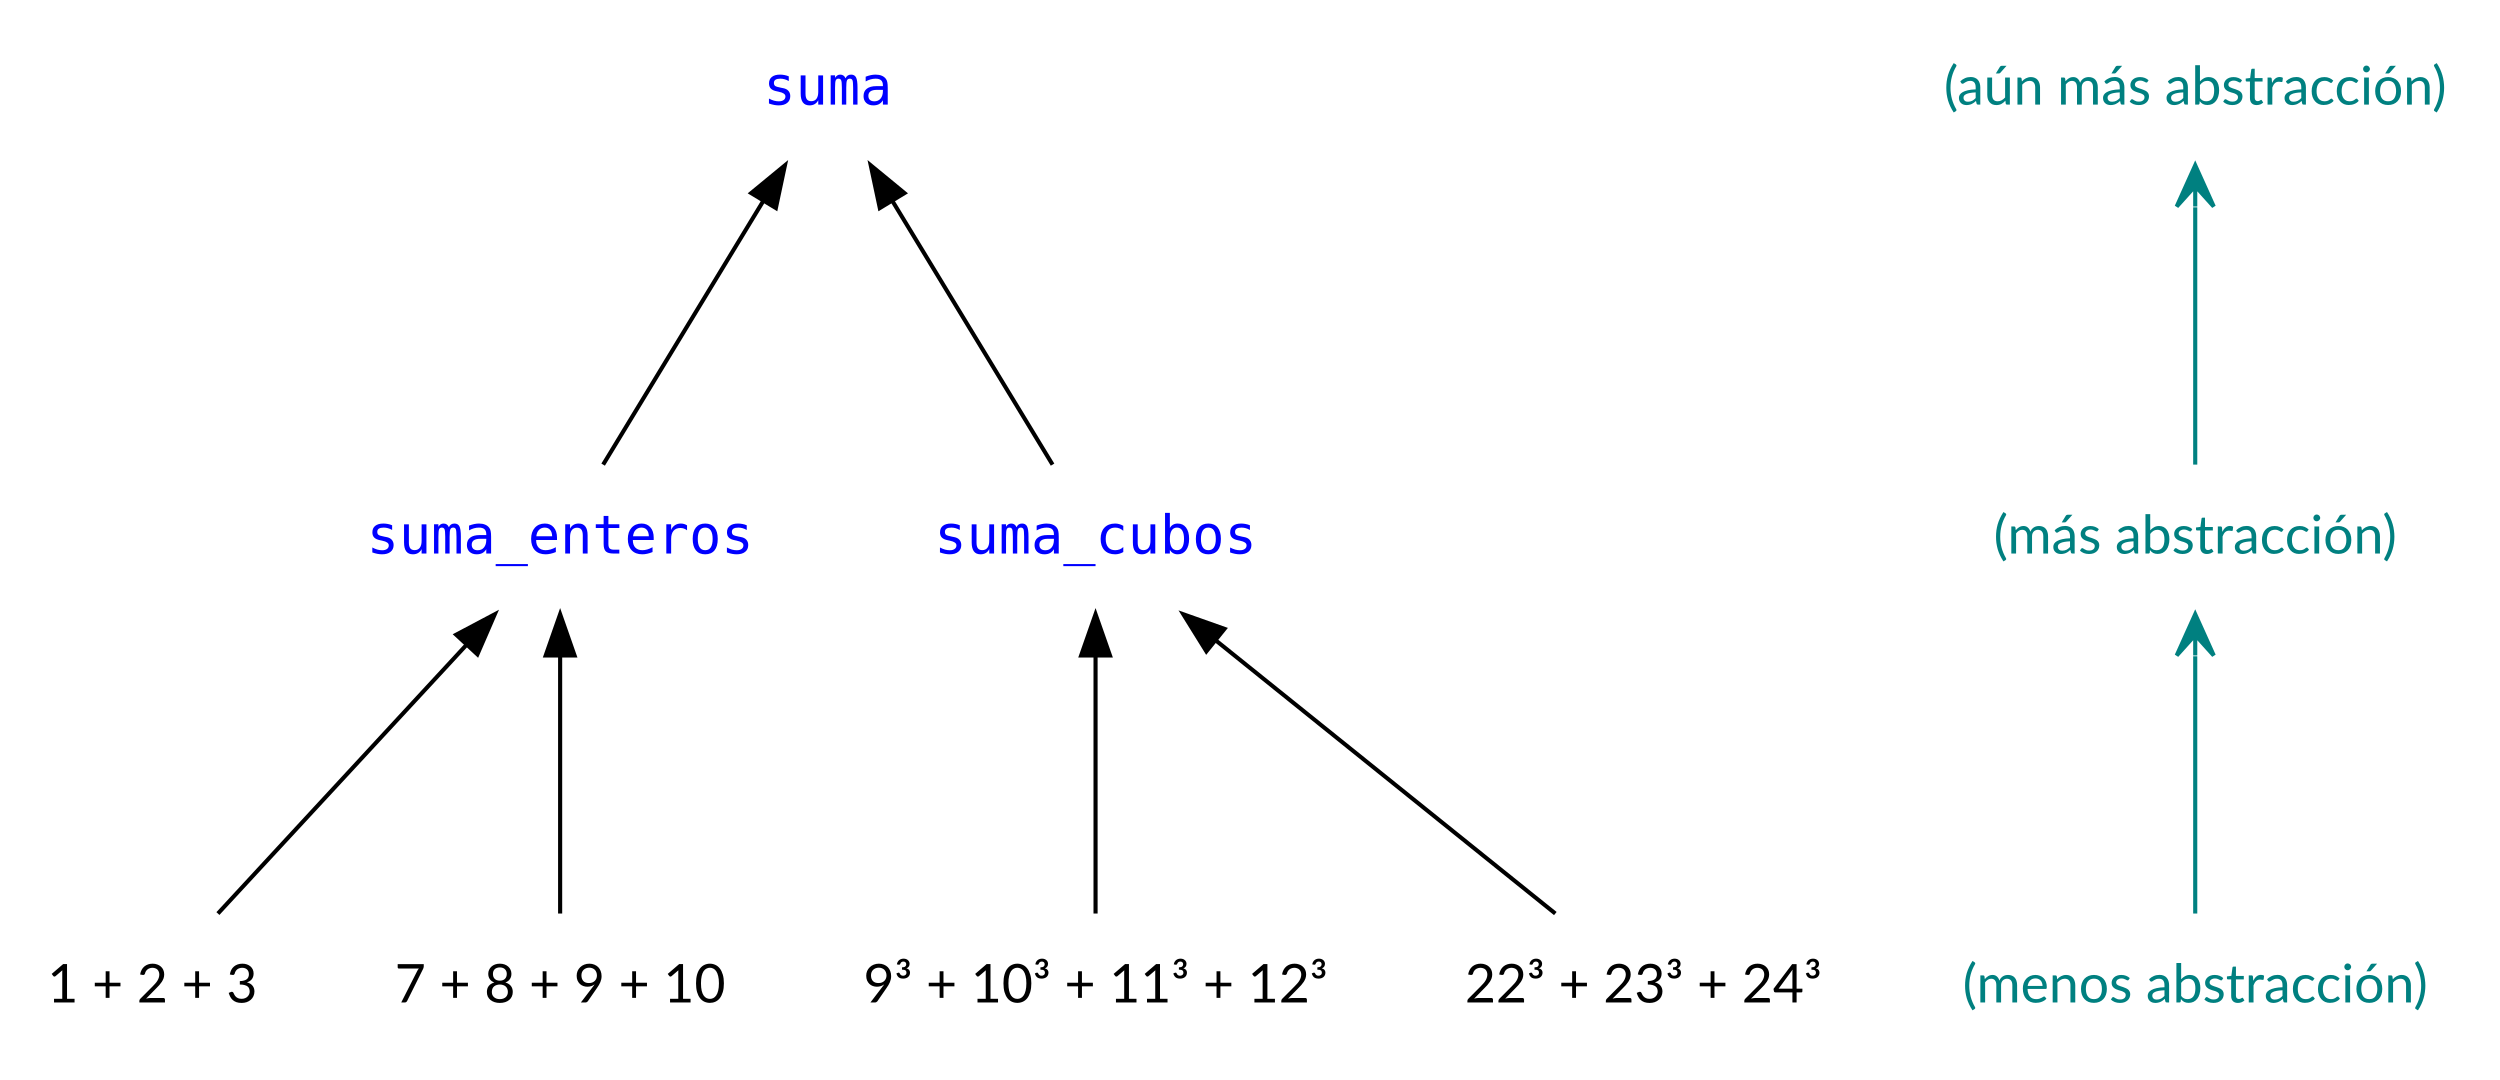
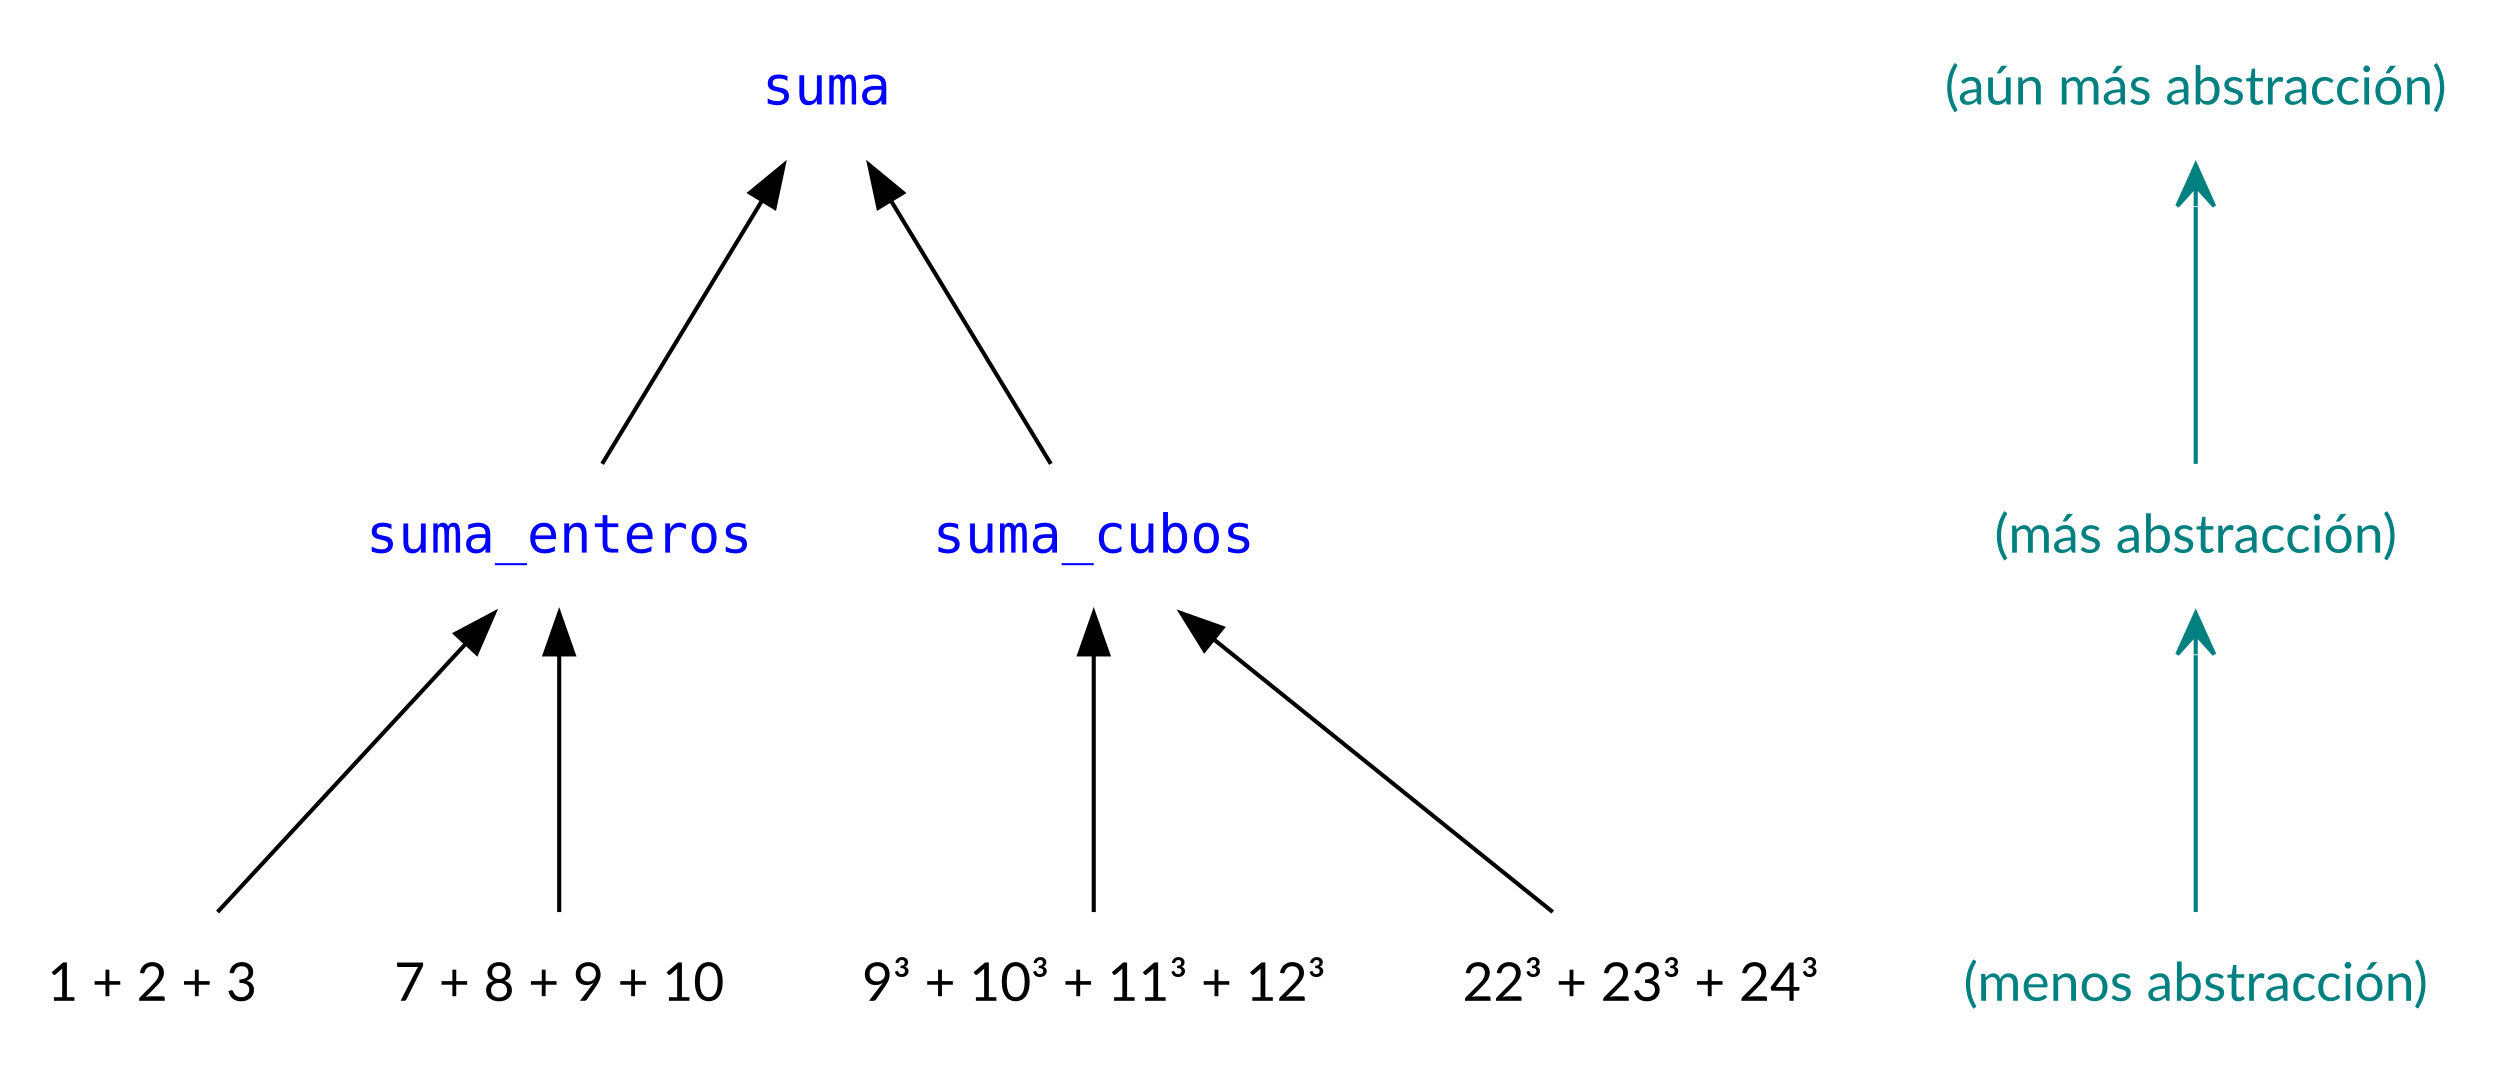
- <svg xmlns="http://www.w3.org/2000/svg" width="607pt" height="262pt" viewBox="0.00 0.00 607.00 262.00">
+ <svg xmlns="http://www.w3.org/2000/svg" width="608pt" height="262pt" viewBox="0.00 0.00 608.00 262.00">
  <g id="graph0" class="graph" transform="scale(1 1) rotate(0) translate(4 258)">
    <g id="node1" class="node">
      <polygon fill="transparent" stroke="transparent" points="308,-145 216,-145 216,-109 308,-109 308,-145" />
      <text text-anchor="middle" x="262" y="-123.6" font-family="monospace" font-size="13.00" fill="blue">suma_cubos</text>
    </g>
    <g id="node3" class="node">
      <polygon fill="transparent" stroke="transparent" points="224,-254 170,-254 170,-218 224,-218 224,-254" />
      <text text-anchor="middle" x="197" y="-232.6" font-family="monospace" font-size="13.00" fill="blue">suma</text>
    </g>
    <g id="edge6" class="edge">
      <path fill="none" stroke="black" d="M251.56,-145.19C241.04,-162.51 224.68,-189.43 212.62,-209.29" />
      <polygon fill="black" stroke="black" points="209.62,-207.49 207.42,-217.85 215.6,-211.12 209.62,-207.49" />
    </g>
    <g id="node2" class="node">
      <polygon fill="transparent" stroke="transparent" points="185.5,-145 78.5,-145 78.5,-109 185.5,-109 185.5,-145" />
      <text text-anchor="middle" x="132" y="-123.6" font-family="monospace" font-size="13.00" fill="blue">suma_enteros</text>
    </g>
    <g id="edge5" class="edge">
      <path fill="none" stroke="black" d="M142.44,-145.19C152.96,-162.51 169.32,-189.43 181.38,-209.29" />
      <polygon fill="black" stroke="black" points="178.4,-211.12 186.58,-217.85 184.38,-207.49 178.4,-211.12" />
    </g>
    <g id="node4" class="node">
      <polygon fill="transparent" stroke="transparent" points="66,-36 0,-36 0,0 66,0 66,-36" />
      <text text-anchor="middle" x="33" y="-14.6" font-family="Lato" font-size="13.00">1 + 2 + 3</text>
    </g>
    <g id="edge1" class="edge">
      <path fill="none" stroke="black" d="M48.91,-36.19C65.22,-53.82 90.74,-81.4 109.19,-101.35" />
      <polygon fill="black" stroke="black" points="106.77,-103.89 116.13,-108.85 111.91,-99.13 106.77,-103.89" />
    </g>
    <g id="node5" class="node">
      <polygon fill="transparent" stroke="transparent" points="179.5,-36 84.5,-36 84.5,0 179.5,0 179.5,-36" />
      <text text-anchor="middle" x="132" y="-14.6" font-family="Lato" font-size="13.00">7 + 8 + 9 + 10</text>
    </g>
    <g id="edge2" class="edge">
      <path fill="none" stroke="black" d="M132,-36.19C132,-53.04 132,-78.98 132,-98.66" />
      <polygon fill="black" stroke="black" points="128.5,-98.85 132,-108.85 135.5,-98.85 128.5,-98.85" />
    </g>
    <g id="node6" class="node">
      <polygon fill="transparent" stroke="transparent" points="326,-36 198,-36 198,0 326,0 326,-36" />
      <text text-anchor="middle" x="262" y="-14.6" font-family="Lato" font-size="13.00">9³ + 10³ + 11³ + 12³</text>
    </g>
    <g id="edge3" class="edge">
      <path fill="none" stroke="black" d="M262,-36.19C262,-53.04 262,-78.98 262,-98.66" />
      <polygon fill="black" stroke="black" points="258.5,-98.85 262,-108.85 265.5,-98.85 258.5,-98.85" />
    </g>
    <g id="node7" class="node">
      <polygon fill="transparent" stroke="transparent" points="446,-36 344,-36 344,0 446,0 446,-36" />
      <text text-anchor="middle" x="395" y="-14.6" font-family="Lato" font-size="13.00">22³ + 23³ + 24³</text>
    </g>
    <g id="edge4" class="edge">
      <path fill="none" stroke="black" d="M373.63,-36.19C351.33,-54.13 316.22,-82.38 291.33,-102.4" />
      <polygon fill="black" stroke="black" points="288.91,-99.86 283.32,-108.85 293.3,-105.31 288.91,-99.86" />
    </g>
    <g id="node8" class="node">
-       <polygon fill="transparent" stroke="transparent" points="594,-36 464,-36 464,0 594,0 594,-36" />
-       <text text-anchor="middle" x="529" y="-14.6" font-family="Lato" font-size="13.00" fill="teal">(menos abstracción)</text>
+       <polygon fill="transparent" stroke="transparent" points="595.5,-36 464.5,-36 464.5,0 595.5,0 595.5,-36" />
+       <text text-anchor="middle" x="530" y="-14.6" font-family="Lato" font-size="13.00" fill="teal">(menos abstracción)</text>
    </g>
    <g id="node9" class="node">
-       <polygon fill="transparent" stroke="transparent" points="586.5,-145 471.5,-145 471.5,-109 586.5,-109 586.5,-145" />
-       <text text-anchor="middle" x="529" y="-123.6" font-family="Lato" font-size="13.00" fill="teal">(más abstracción)</text>
+       <polygon fill="transparent" stroke="transparent" points="588,-145 472,-145 472,-109 588,-109 588,-145" />
+       <text text-anchor="middle" x="530" y="-123.6" font-family="Lato" font-size="13.00" fill="teal">(más abstracción)</text>
    </g>
    <g id="edge7" class="edge">
-       <path fill="none" stroke="teal" d="M529,-36.19C529,-53.04 529,-78.98 529,-98.66" />
-       <polygon fill="teal" stroke="teal" points="529,-108.85 524.5,-98.85 529,-103.85 529,-98.85 529,-98.85 529,-98.85 529,-103.85 533.5,-98.85 529,-108.85 529,-108.85" />
+       <path fill="none" stroke="teal" d="M530,-36.19C530,-53.04 530,-78.98 530,-98.66" />
+       <polygon fill="teal" stroke="teal" points="530,-108.85 525.5,-98.85 530,-103.85 530,-98.85 530,-98.85 530,-98.85 530,-103.85 534.5,-98.85 530,-108.85 530,-108.85" />
    </g>
    <g id="node10" class="node">
-       <polygon fill="transparent" stroke="transparent" points="599,-254 459,-254 459,-218 599,-218 599,-254" />
-       <text text-anchor="middle" x="529" y="-232.6" font-family="Lato" font-size="13.00" fill="teal">(aún más abstracción)</text>
+       <polygon fill="transparent" stroke="transparent" points="600,-254 460,-254 460,-218 600,-218 600,-254" />
+       <text text-anchor="middle" x="530" y="-232.6" font-family="Lato" font-size="13.00" fill="teal">(aún más abstracción)</text>
    </g>
    <g id="edge8" class="edge">
-       <path fill="none" stroke="teal" d="M529,-145.19C529,-162.04 529,-187.98 529,-207.66" />
-       <polygon fill="teal" stroke="teal" points="529,-217.85 524.5,-207.85 529,-212.85 529,-207.85 529,-207.85 529,-207.85 529,-212.85 533.5,-207.85 529,-217.85 529,-217.85" />
+       <path fill="none" stroke="teal" d="M530,-145.19C530,-162.04 530,-187.98 530,-207.66" />
+       <polygon fill="teal" stroke="teal" points="530,-217.85 525.5,-207.85 530,-212.85 530,-207.85 530,-207.85 530,-207.85 530,-212.85 534.5,-207.85 530,-217.85 530,-217.85" />
    </g>
  </g>
</svg>
